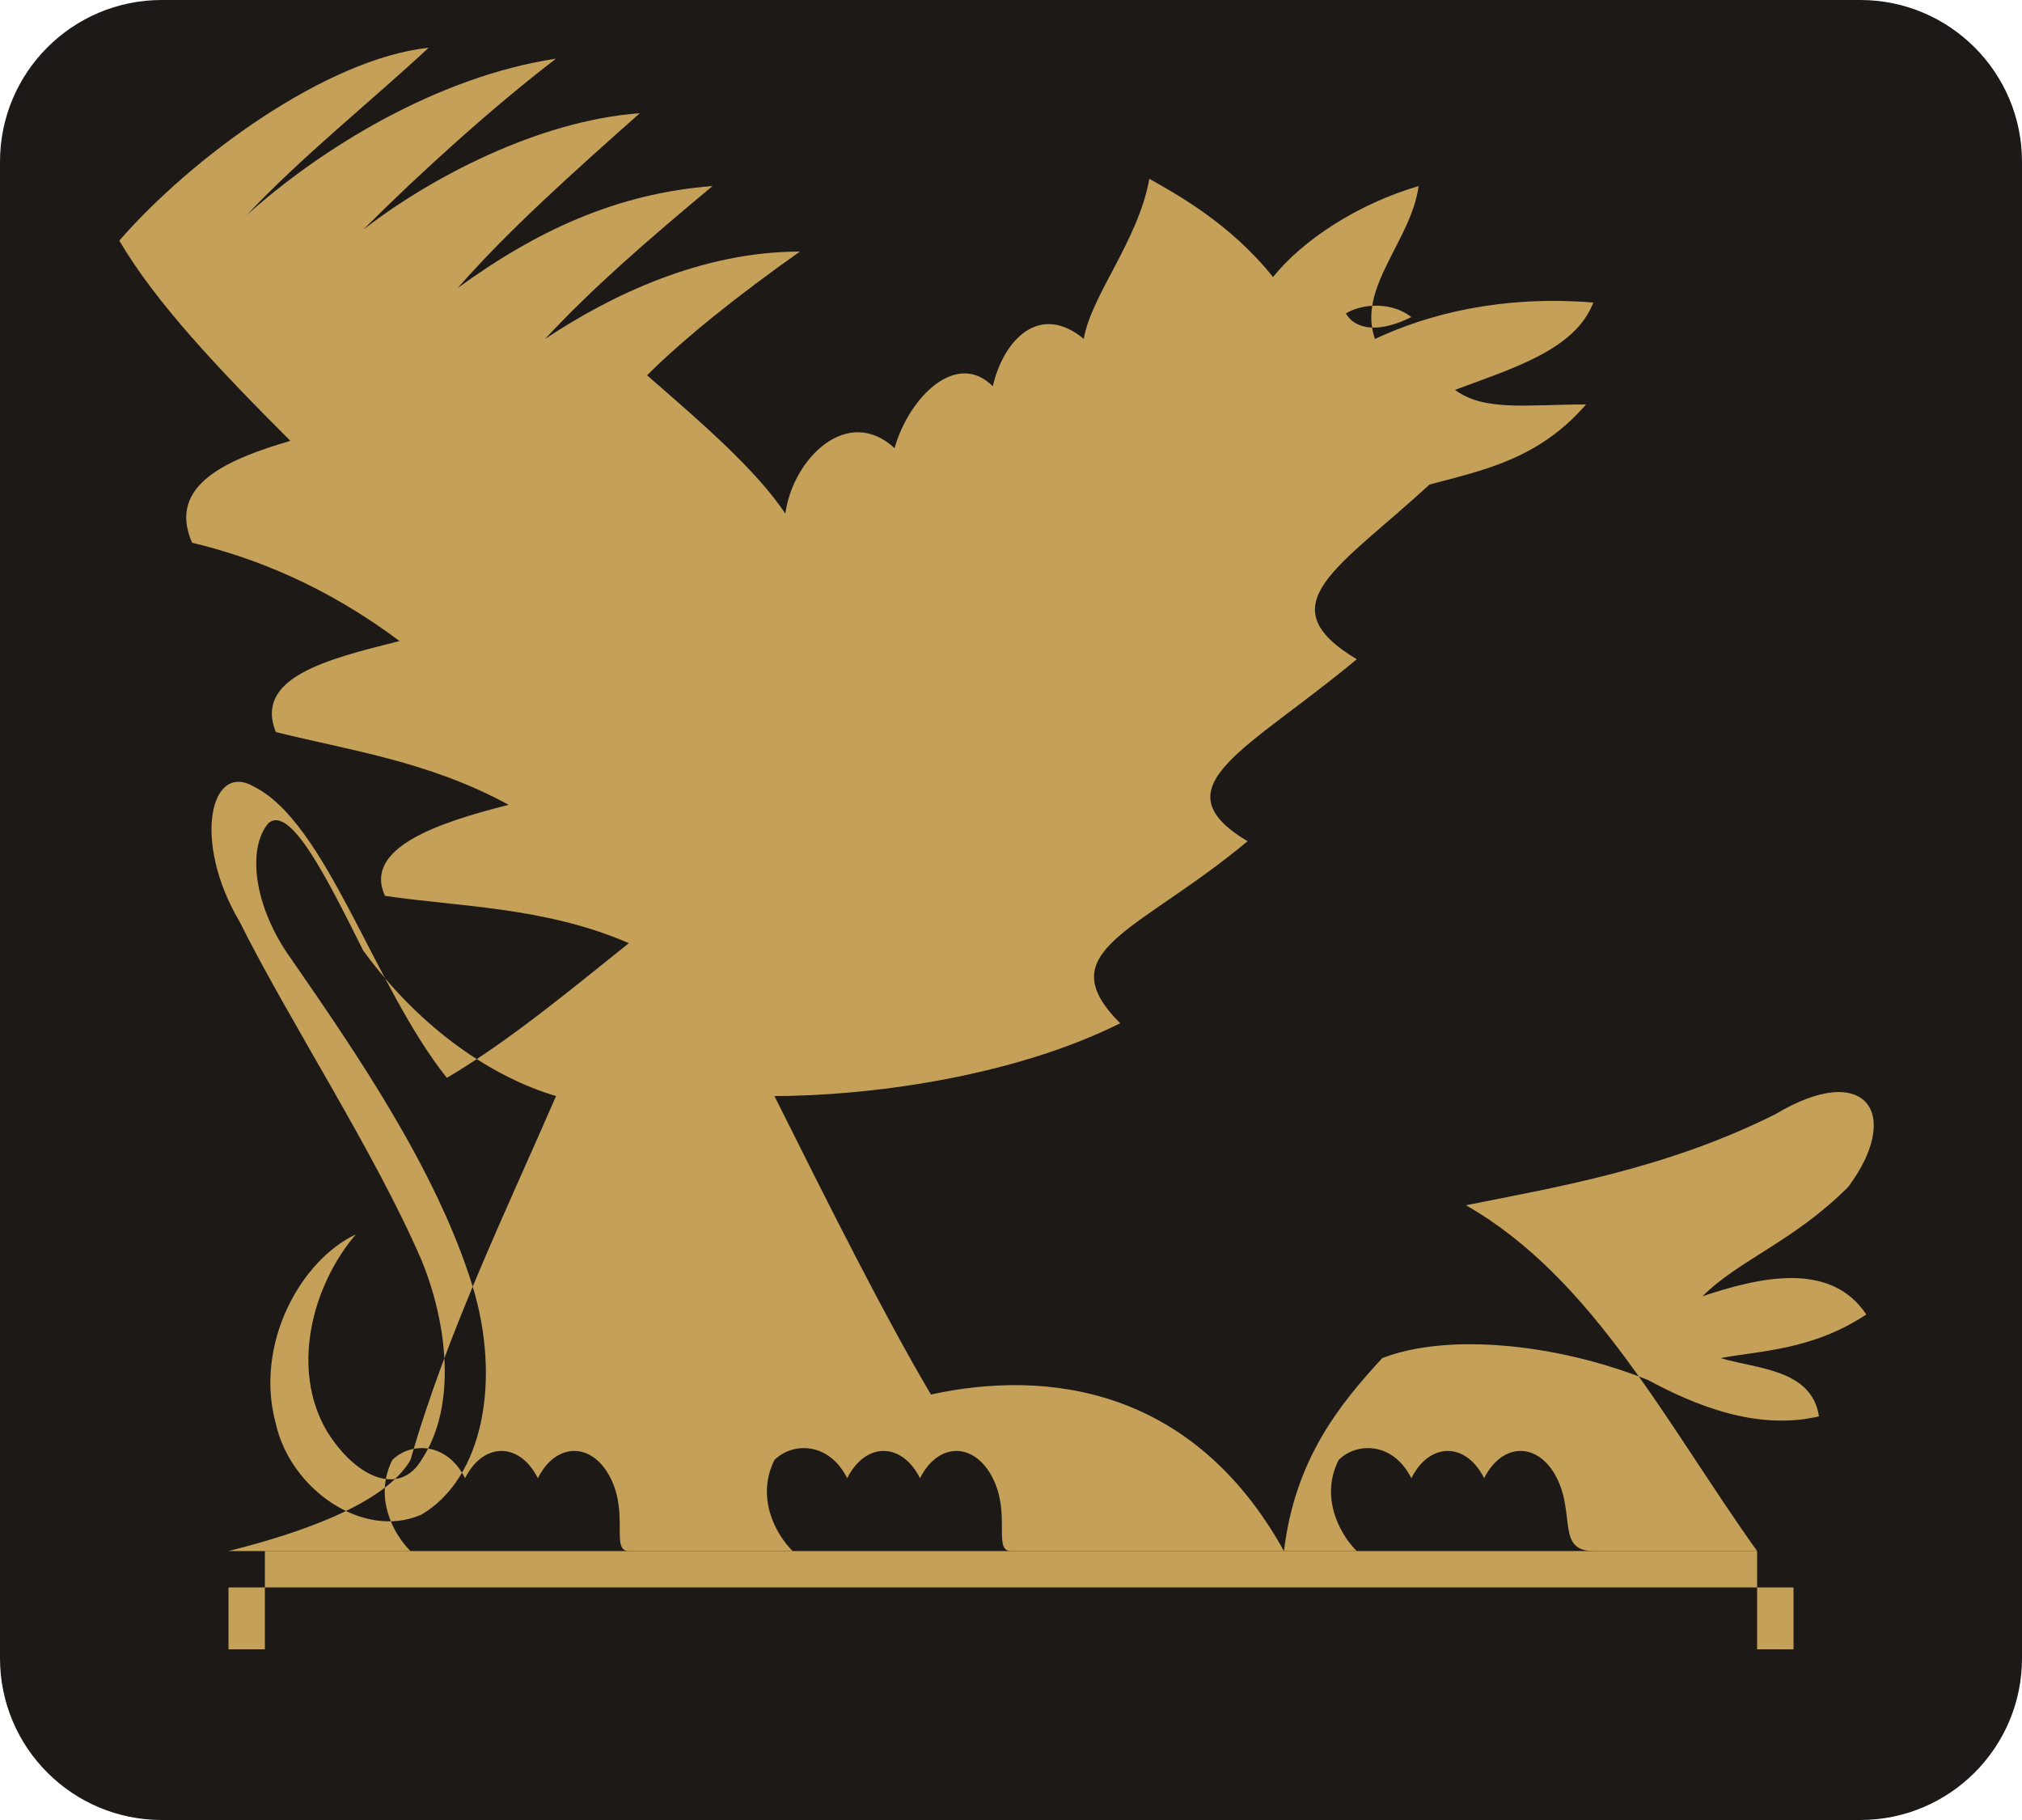
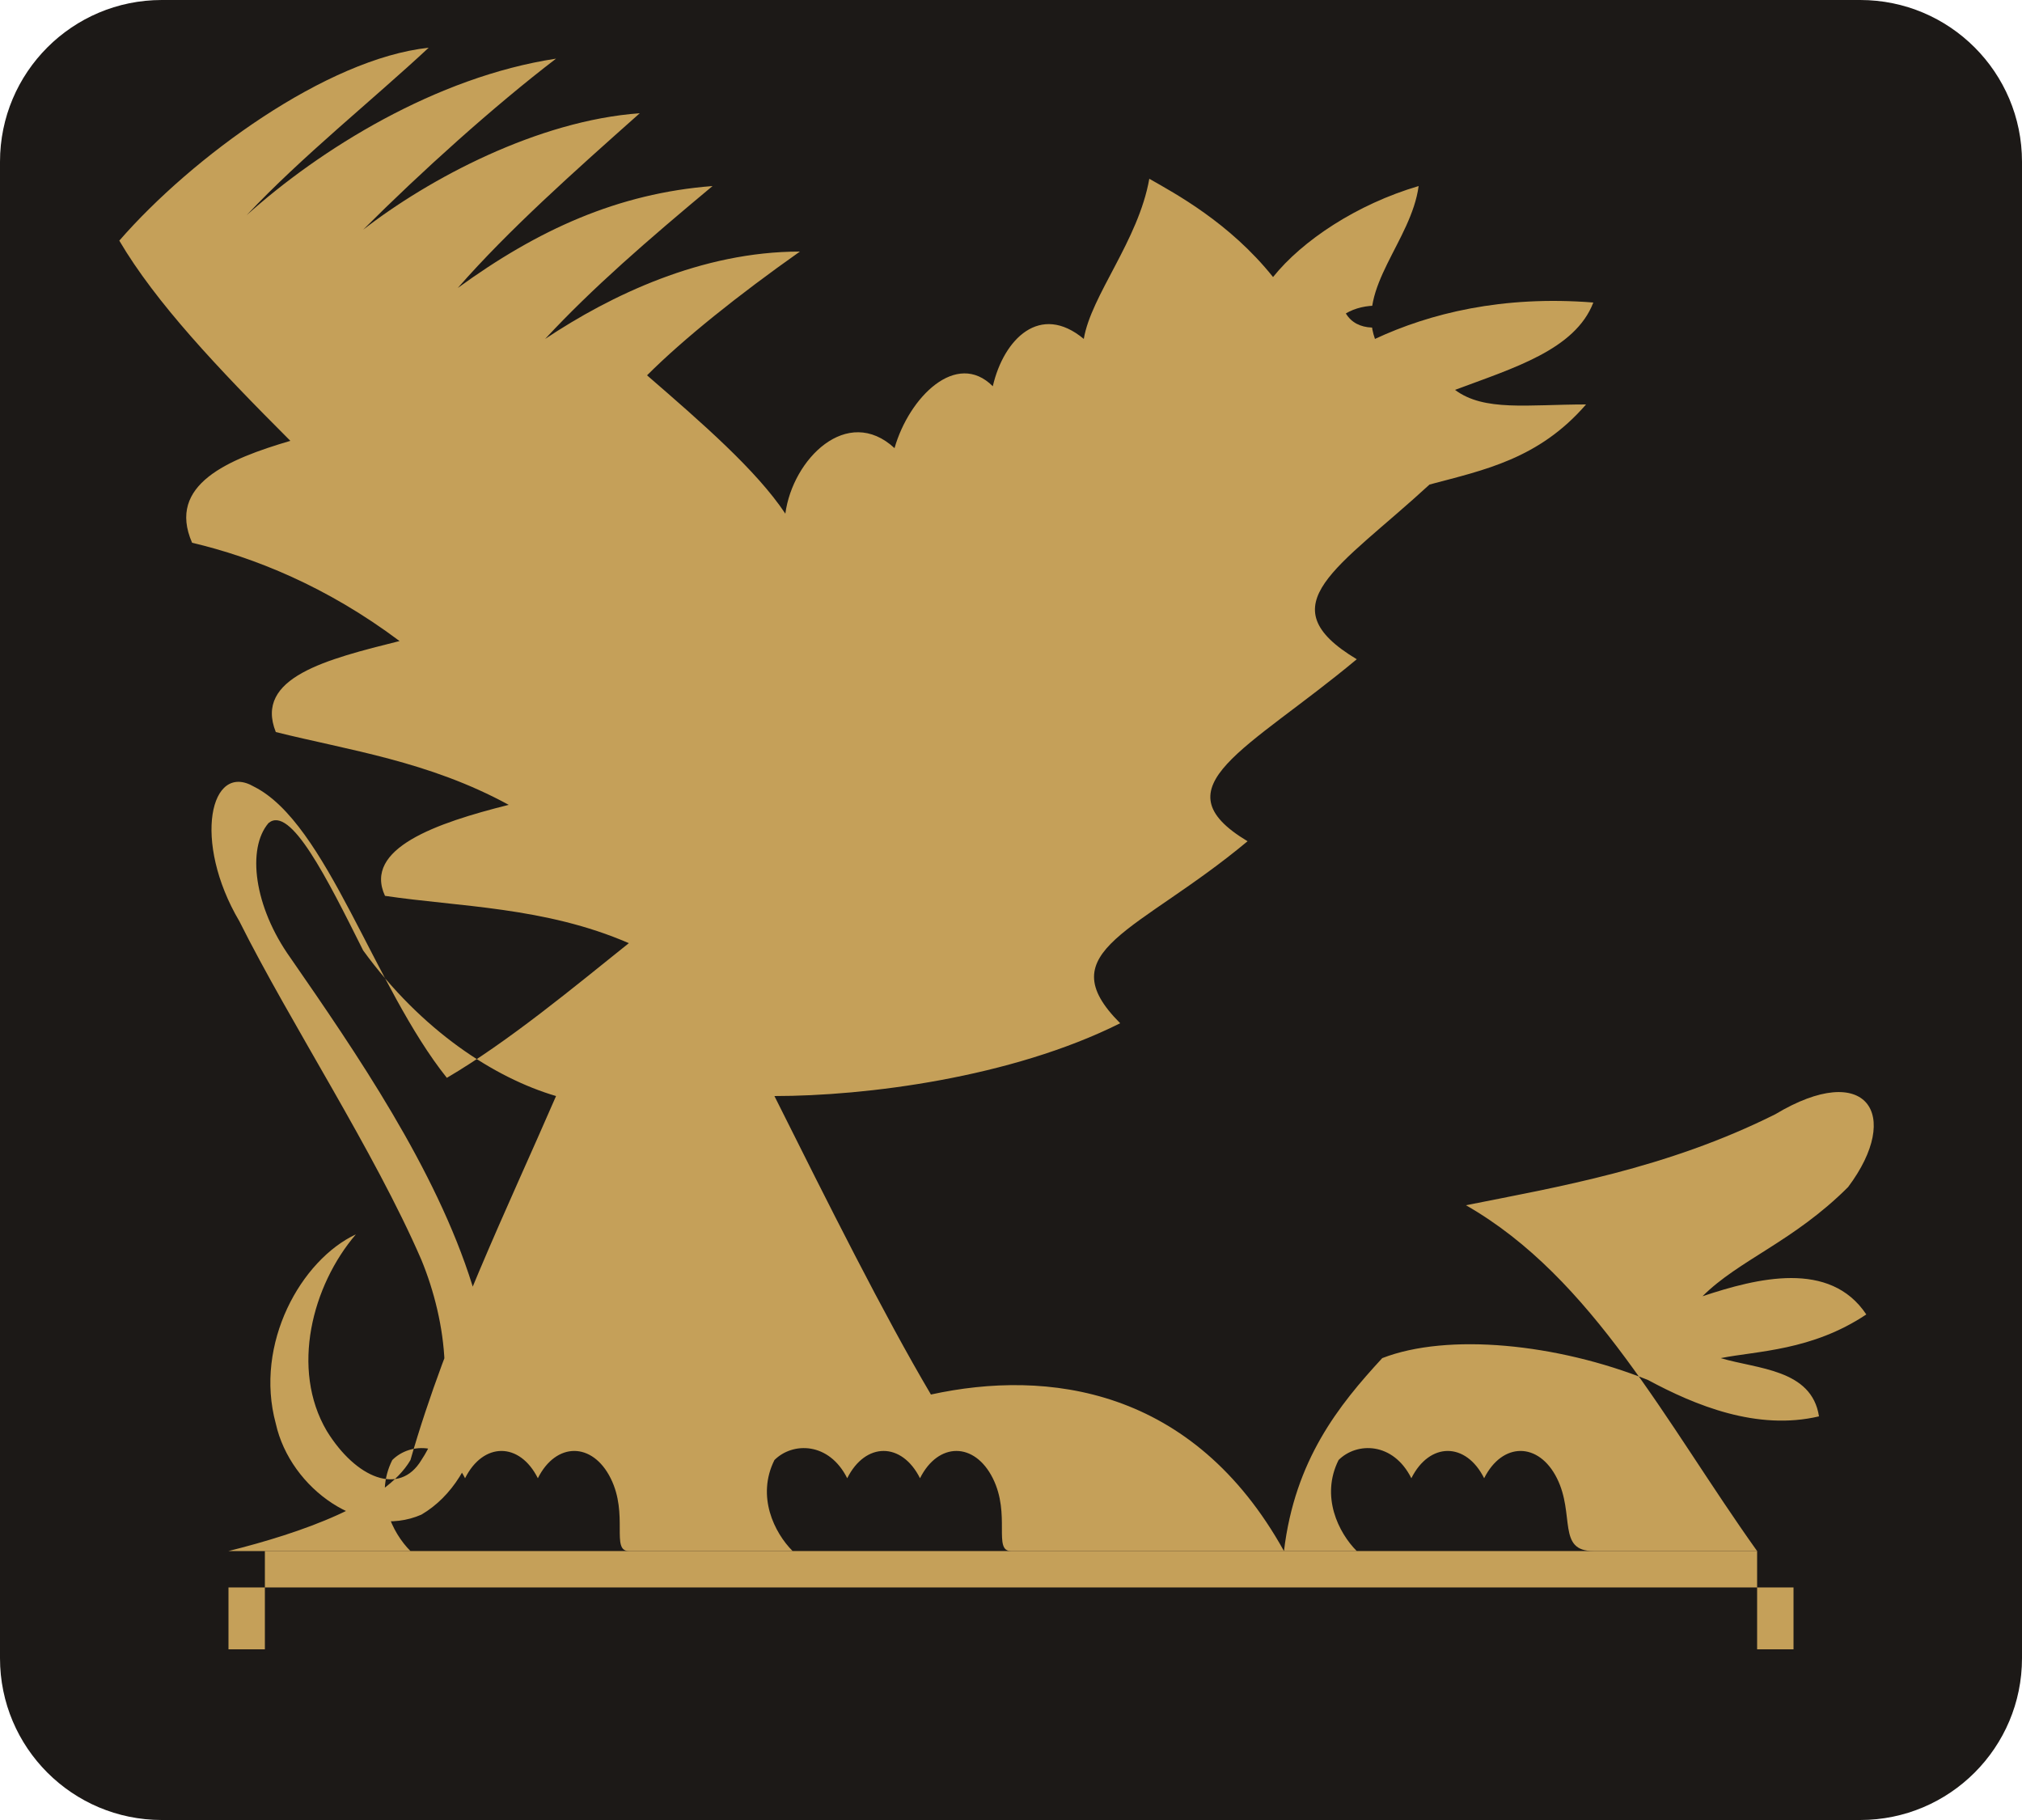
<svg xmlns="http://www.w3.org/2000/svg" viewBox="0 0 500 450" fill="#C5A059">
  <rect width="500" height="450" rx="40" fill="#1C1917" />
  <g transform="translate(25, 10) scale(0.9)">
    <path d="M 35,425 L 465,425 L 465,442 L 455,442 L 455,415 L 45,415 L 45,442 L 35,442 Z" />
-     <path fill-rule="evenodd" d="M 35,415 L 85,415 C 80,410 75,400 80,390 C 85,385 95,385 100,395 C 105,385 115,385 120,395 C 125,385 135,385 140,395 C 145,405 140,415 145,415 L 190,415 C 185,410 180,400 185,390 C 190,385 200,385 205,395 C 210,385 220,385 225,395 C 230,385 240,385 245,395 C 250,405 245,415 250,415 L 345,415 C 340,410 335,400 340,390 C 345,385 355,385 360,395 C 365,385 375,385 380,395 C 385,385 395,385 400,395 C 405,405 400,415 410,415 L 455,415 C 430,380 410,340 375,320 C 400,315 430,310 460,295 C 485,280 495,295 480,315 C 465,330 450,335 440,345 C 455,340 475,335 485,350 C 470,360 455,360 445,362 C 455,365 470,365 472,378 C 455,382 438,375 425,368 C 400,358 370,355 352,362 C 340,375 328,390 325,415 C 300,370 260,365 228,372 C 215,350 200,320 185,290 C 210,290 250,285 280,270 C 260,250 285,245 315,220 C 290,205 315,195 345,170 C 320,155 340,145 365,122 C 380,118 395,115 408,100 C 392,100 380,102 372,96 C 388,90 405,85 410,72 C 385,70 365,75 350,82 C 345,68 360,55 362,40 C 345,45 330,55 322,65 C 310,50 295,42 288,38 C 285,55 272,70 270,82 C 258,72 248,82 245,95 C 235,85 222,98 218,112 C 205,100 190,115 188,130 C 180,118 165,105 150,92 C 160,82 175,70 192,58 C 165,58 140,70 122,82 C 135,68 150,55 168,40 C 142,42 120,52 98,68 C 112,52 130,36 148,20 C 120,22 90,38 72,52 C 88,36 108,18 125,5 C 92,10 60,30 40,48 C 55,32 75,16 90,2 C 62,5 25,32 5,55 C 15,72 32,90 52,110 C 35,115 18,122 25,138 C 42,142 62,150 82,165 C 62,170 42,175 48,190 C 68,195 90,198 112,210 C 92,215 72,222 78,235 C 98,238 122,238 145,248 C 130,260 112,275 95,285 C 75,260 62,215 42,205 C 30,198 25,220 38,242 C 52,270 75,305 88,335 C 95,352 98,375 88,390 C 82,400 70,395 62,382 C 52,365 58,342 70,328 C 55,335 42,358 48,380 C 52,398 72,412 88,405 C 105,395 110,368 102,342 C 92,310 70,278 52,252 C 42,238 40,222 46,215 C 52,210 62,230 72,250 C 88,272 108,285 125,290 C 112,320 95,355 85,390 C 78,402 55,410 35,415 Z M 342,75 C 347,72 355,72 360,76 C 352,80 345,80 342,75 Z" />
+     <path d="M 35,415 L 85,415 C 80,410 75,400 80,390 C 85,385 95,385 100,395 C 105,385 115,385 120,395 C 125,385 135,385 140,395 C 145,405 140,415 145,415 L 190,415 C 185,410 180,400 185,390 C 190,385 200,385 205,395 C 210,385 220,385 225,395 C 230,385 240,385 245,395 C 250,405 245,415 250,415 L 345,415 C 340,410 335,400 340,390 C 345,385 355,385 360,395 C 365,385 375,385 380,395 C 385,385 395,385 400,395 C 405,405 400,415 410,415 L 455,415 C 430,380 410,340 375,320 C 400,315 430,310 460,295 C 485,280 495,295 480,315 C 465,330 450,335 440,345 C 455,340 475,335 485,350 C 470,360 455,360 445,362 C 455,365 470,365 472,378 C 455,382 438,375 425,368 C 400,358 370,355 352,362 C 340,375 328,390 325,415 C 300,370 260,365 228,372 C 215,350 200,320 185,290 C 210,290 250,285 280,270 C 260,250 285,245 315,220 C 290,205 315,195 345,170 C 320,155 340,145 365,122 C 380,118 395,115 408,100 C 392,100 380,102 372,96 C 388,90 405,85 410,72 C 385,70 365,75 350,82 C 345,68 360,55 362,40 C 345,45 330,55 322,65 C 310,50 295,42 288,38 C 285,55 272,70 270,82 C 258,72 248,82 245,95 C 235,85 222,98 218,112 C 205,100 190,115 188,130 C 180,118 165,105 150,92 C 160,82 175,70 192,58 C 165,58 140,70 122,82 C 135,68 150,55 168,40 C 142,42 120,52 98,68 C 112,52 130,36 148,20 C 120,22 90,38 72,52 C 88,36 108,18 125,5 C 92,10 60,30 40,48 C 55,32 75,16 90,2 C 62,5 25,32 5,55 C 15,72 32,90 52,110 C 35,115 18,122 25,138 C 42,142 62,150 82,165 C 62,170 42,175 48,190 C 68,195 90,198 112,210 C 92,215 72,222 78,235 C 98,238 122,238 145,248 C 130,260 112,275 95,285 C 75,260 62,215 42,205 C 30,198 25,220 38,242 C 52,270 75,305 88,335 C 95,352 98,375 88,390 C 82,400 70,395 62,382 C 52,365 58,342 70,328 C 55,335 42,358 48,380 C 52,398 72,412 88,405 C 105,395 110,368 102,342 C 92,310 70,278 52,252 C 42,238 40,222 46,215 C 52,210 62,230 72,250 C 88,272 108,285 125,290 C 112,320 95,355 85,390 C 78,402 55,410 35,415 Z" />
+     <path fill="#1C1917" d="M 342,75 C 347,72 355,72 360,76 C 352,80 345,80 342,75 Z" />
  </g>
</svg>
